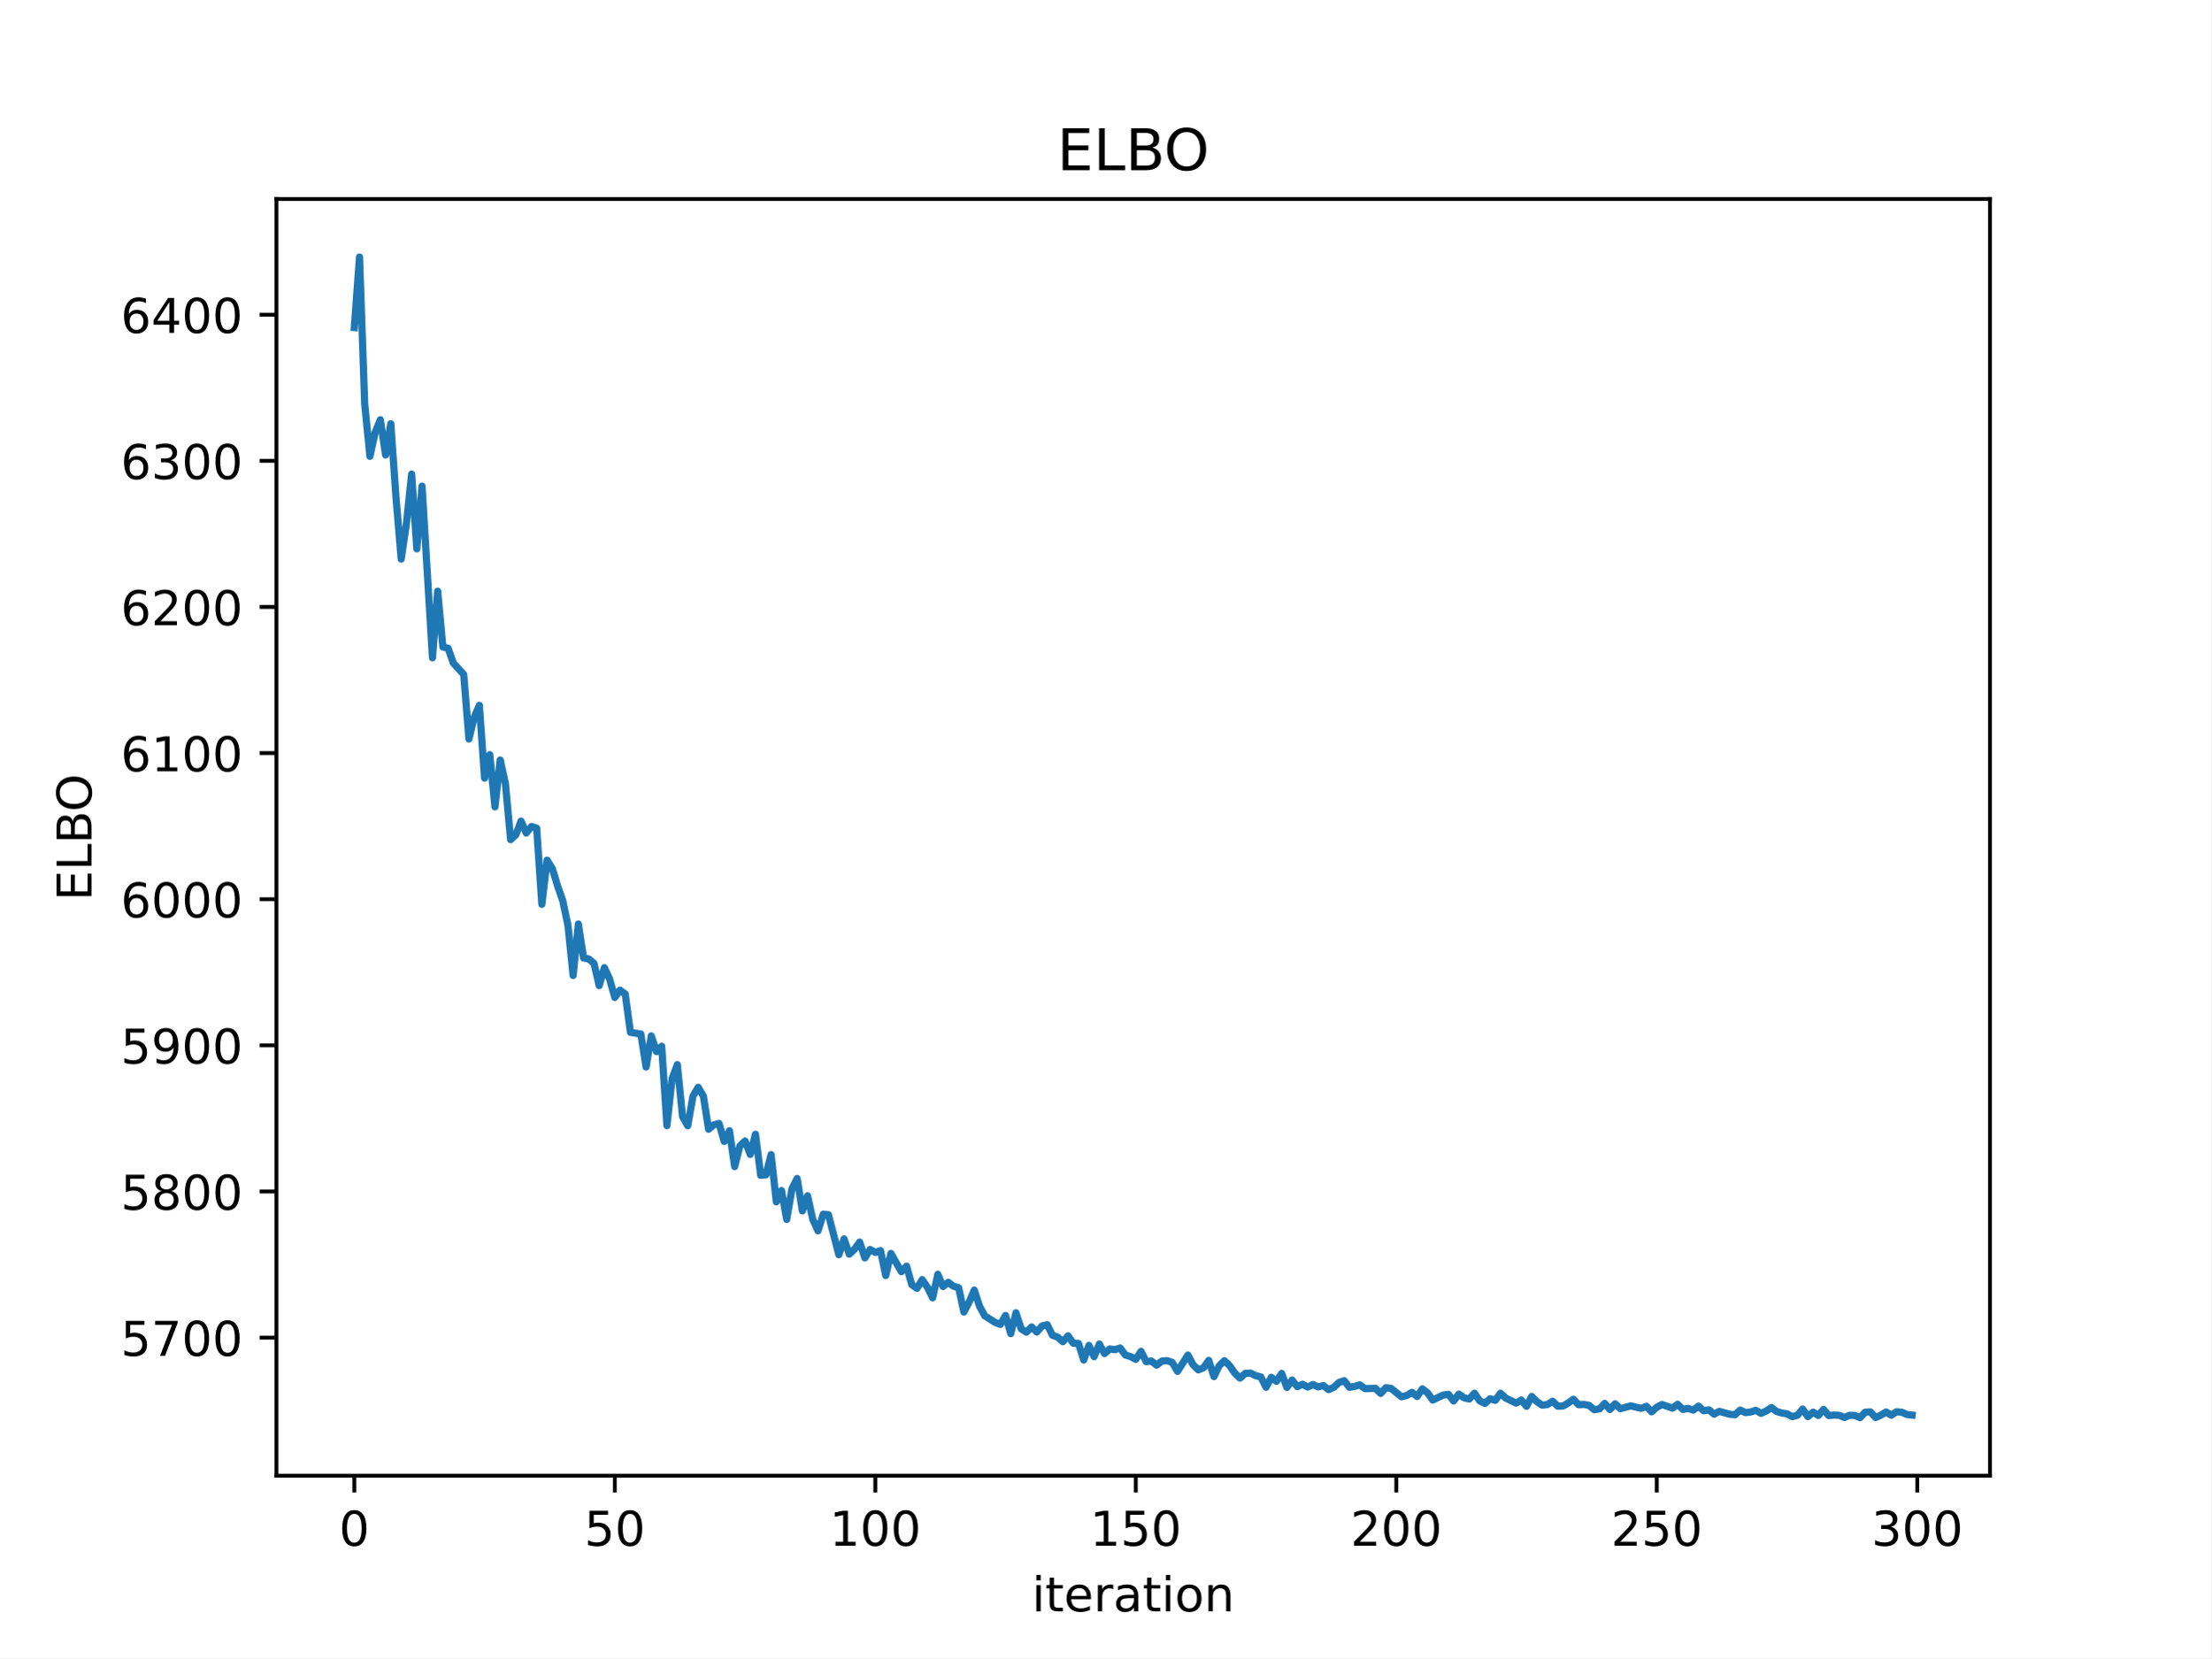
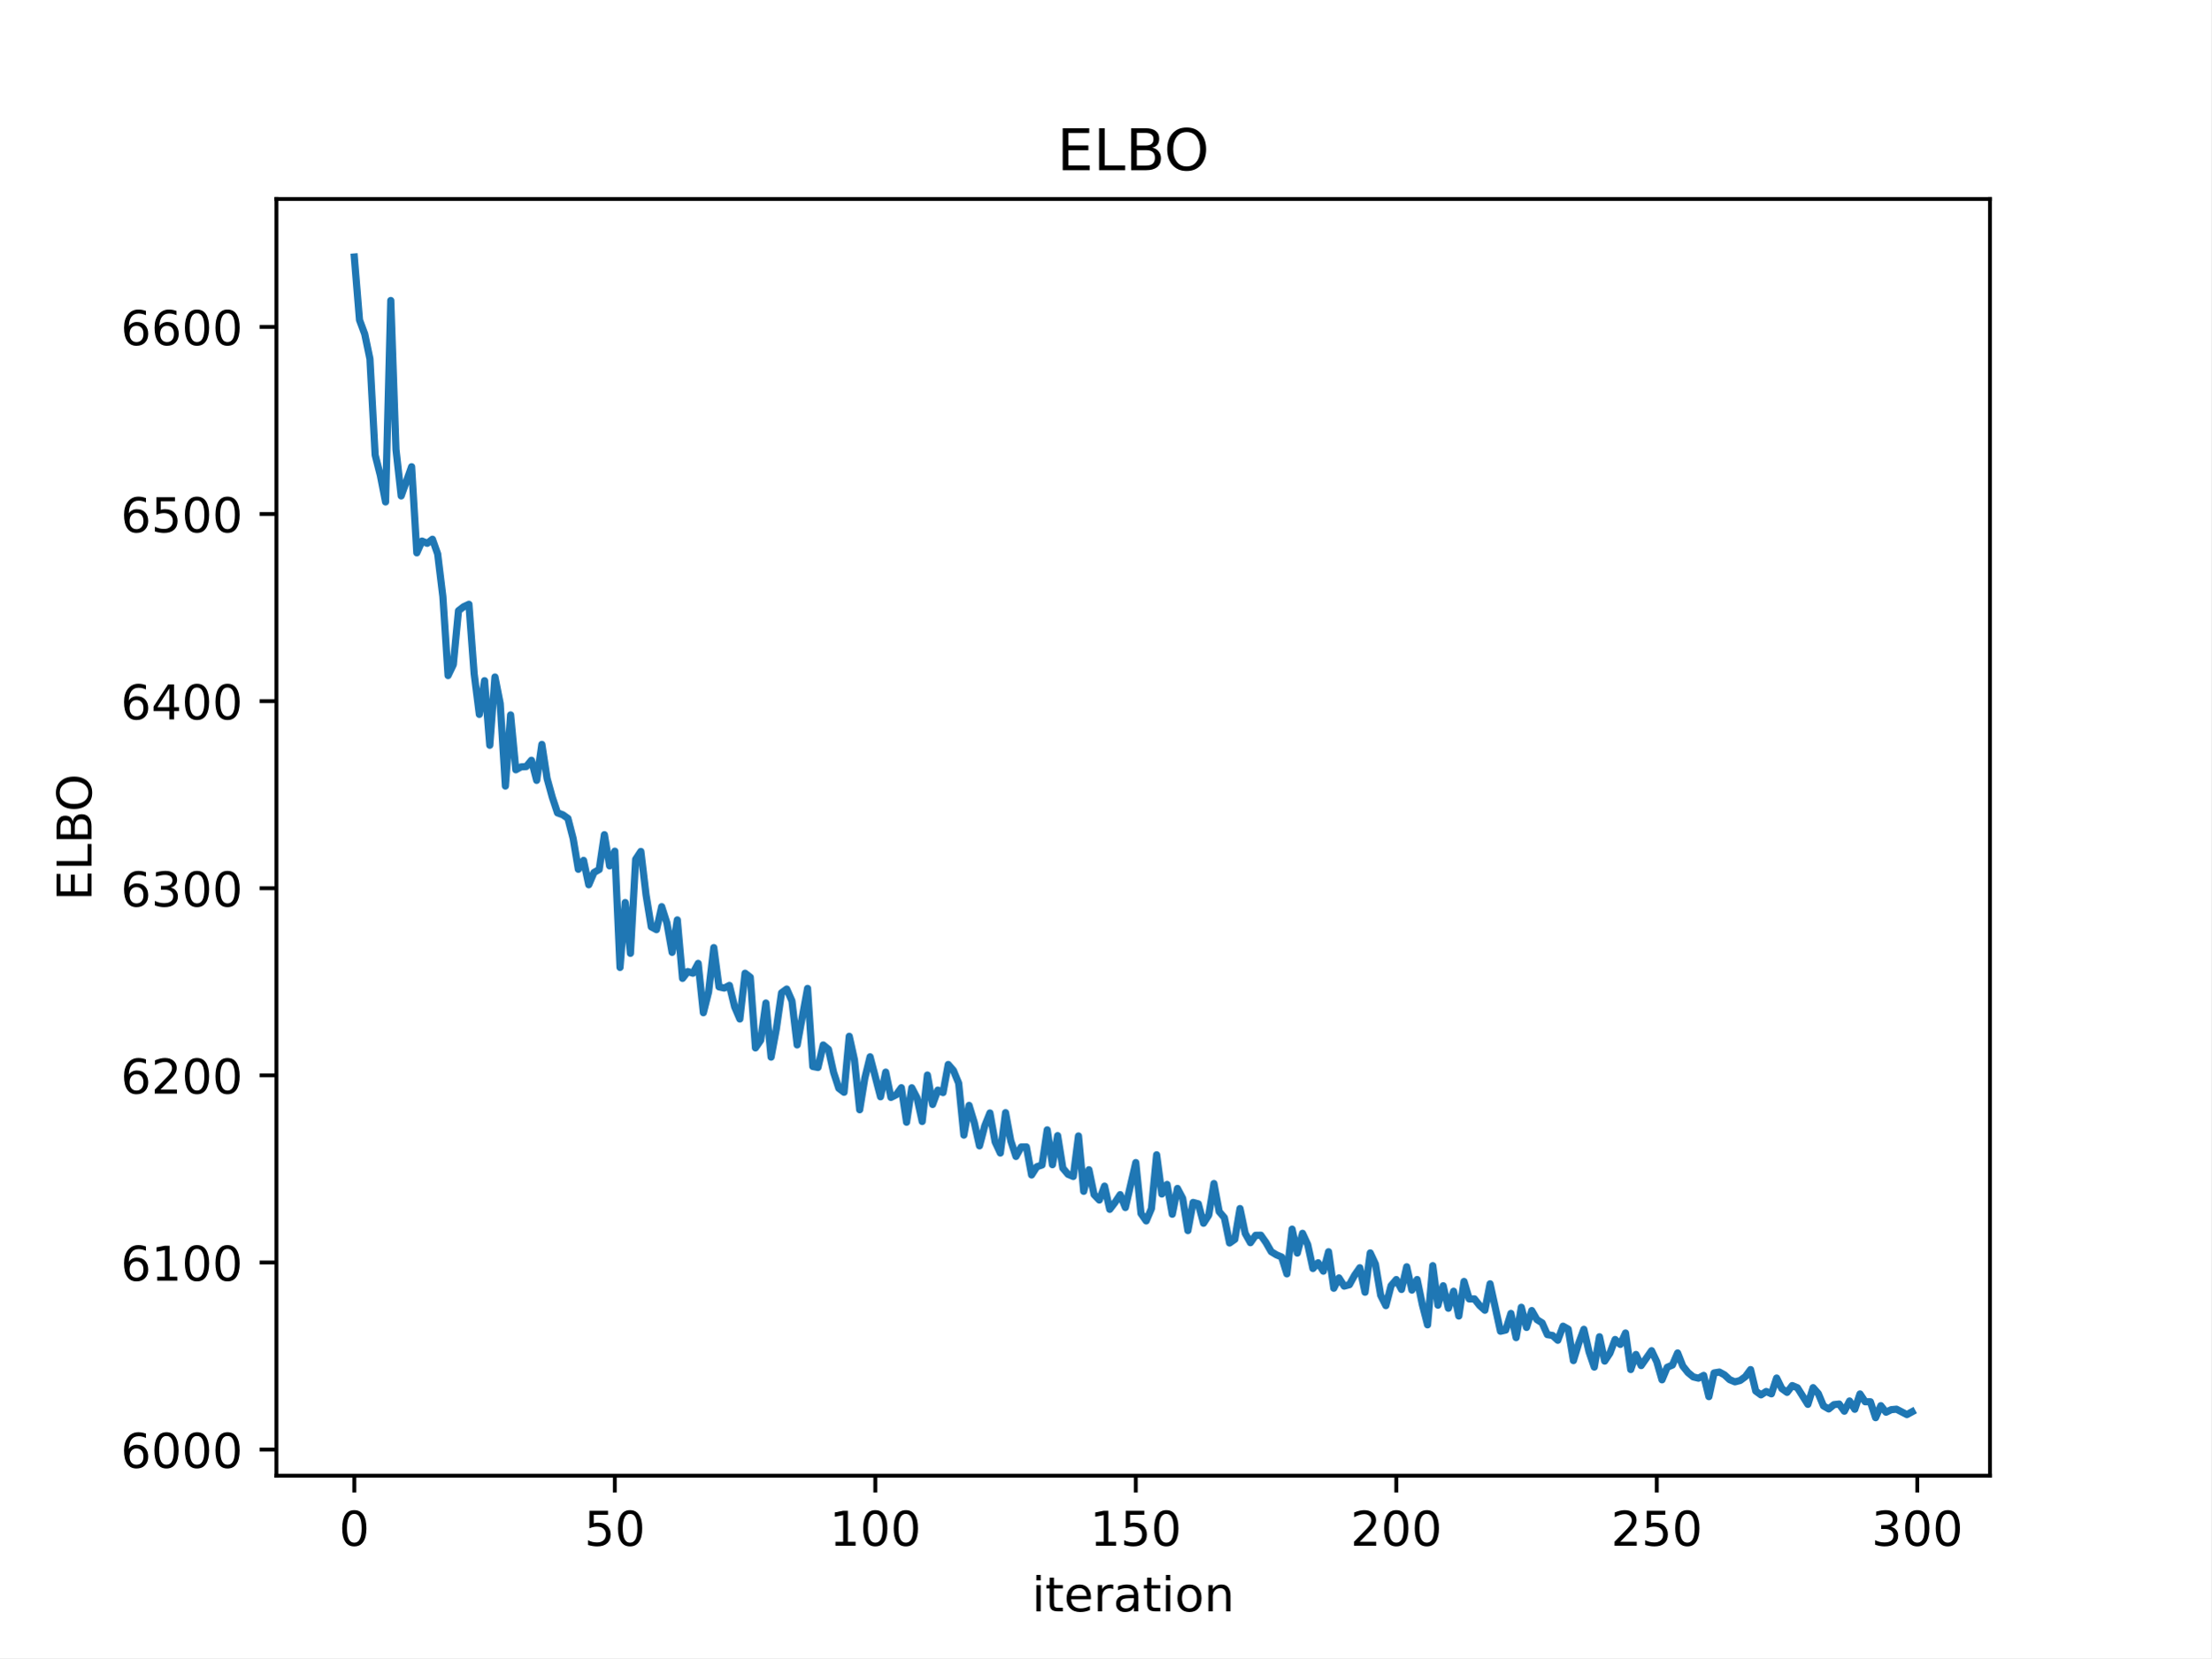
<svg xmlns="http://www.w3.org/2000/svg" xmlns:xlink="http://www.w3.org/1999/xlink" width="460.8pt" height="345.6pt" viewBox="0 0 460.8 345.6" version="1.1">
  <defs>
    <style type="text/css">*{stroke-linejoin: round; stroke-linecap: butt}</style>
  </defs>
  <g id="figure_1">
    <g id="patch_1">
      <path d="M 0 345.6  L 460.8 345.6  L 460.8 0  L 0 0  z " style="fill: #ffffff" />
    </g>
    <g id="axes_1">
      <g id="patch_2">
        <path d="M 57.6 307.584  L 414.72 307.584  L 414.72 41.472  L 57.6 41.472  z " style="fill: #ffffff" />
      </g>
      <g id="matplotlib.axis_1">
        <g id="xtick_1">
          <g id="line2d_1">
            <defs>
-               <path id="m0c039f2c23" d="M 0 0  L 0 3.5  " style="stroke: #000000; stroke-width: 0.8" />
+               <path id="m0f571b59a0" d="M 0 0  L 0 3.5  " style="stroke: #000000; stroke-width: 0.8" />
            </defs>
            <g>
-               <use xlink:href="#m0c039f2c23" x="73.833" y="307.584" style="stroke: #000000; stroke-width: 0.8" />
+               <use xlink:href="#m0f571b59a0" x="73.833" y="307.584" style="stroke: #000000; stroke-width: 0.8" />
            </g>
          </g>
          <g id="text_1">
            <g transform="translate(70.65148 322.1824) scale(0.1 -0.1)">
              <defs>
                <path id="DejaVuSans-30" d="M 2034 4250  Q 1547 4250 1301 3770  Q 1056 3291 1056 2328  Q 1056 1369 1301 889  Q 1547 409 2034 409  Q 2525 409 2770 889  Q 3016 1369 3016 2328  Q 3016 3291 2770 3770  Q 2525 4250 2034 4250  z M 2034 4750  Q 2819 4750 3233 4129  Q 3647 3509 3647 2328  Q 3647 1150 3233 529  Q 2819 -91 2034 -91  Q 1250 -91 836 529  Q 422 1150 422 2328  Q 422 3509 836 4129  Q 1250 4750 2034 4750  z " transform="scale(0.015625)" />
              </defs>
              <use xlink:href="#DejaVuSans-30" />
            </g>
          </g>
        </g>
        <g id="xtick_2">
          <g id="line2d_2">
            <g>
-               <use xlink:href="#m0c039f2c23" x="128.123" y="307.584" style="stroke: #000000; stroke-width: 0.8" />
+               <use xlink:href="#m0f571b59a0" x="128.123" y="307.584" style="stroke: #000000; stroke-width: 0.8" />
            </g>
          </g>
          <g id="text_2">
            <g transform="translate(121.7603 322.1824) scale(0.1 -0.1)">
              <defs>
                <path id="DejaVuSans-35" d="M 691 4666  L 3169 4666  L 3169 4134  L 1269 4134  L 1269 2991  Q 1406 3038 1543 3061  Q 1681 3084 1819 3084  Q 2600 3084 3056 2656  Q 3513 2228 3513 1497  Q 3513 744 3044 326  Q 2575 -91 1722 -91  Q 1428 -91 1123 -41  Q 819 9 494 109  L 494 744  Q 775 591 1075 516  Q 1375 441 1709 441  Q 2250 441 2565 725  Q 2881 1009 2881 1497  Q 2881 1984 2565 2268  Q 2250 2553 1709 2553  Q 1456 2553 1204 2497  Q 953 2441 691 2322  L 691 4666  z " transform="scale(0.015625)" />
              </defs>
              <use xlink:href="#DejaVuSans-35" />
              <use xlink:href="#DejaVuSans-30" transform="translate(63.62305 0)" />
            </g>
          </g>
        </g>
        <g id="xtick_3">
          <g id="line2d_3">
            <g>
-               <use xlink:href="#m0c039f2c23" x="182.413" y="307.584" style="stroke: #000000; stroke-width: 0.8" />
+               <use xlink:href="#m0f571b59a0" x="182.413" y="307.584" style="stroke: #000000; stroke-width: 0.8" />
            </g>
          </g>
          <g id="text_3">
            <g transform="translate(172.8691 322.1824) scale(0.1 -0.1)">
              <defs>
                <path id="DejaVuSans-31" d="M 794 531  L 1825 531  L 1825 4091  L 703 3866  L 703 4441  L 1819 4666  L 2450 4666  L 2450 531  L 3481 531  L 3481 0  L 794 0  L 794 531  z " transform="scale(0.015625)" />
              </defs>
              <use xlink:href="#DejaVuSans-31" />
              <use xlink:href="#DejaVuSans-30" transform="translate(63.62305 0)" />
              <use xlink:href="#DejaVuSans-30" transform="translate(127.2461 0)" />
            </g>
          </g>
        </g>
        <g id="xtick_4">
          <g id="line2d_4">
            <g>
-               <use xlink:href="#m0c039f2c23" x="236.703" y="307.584" style="stroke: #000000; stroke-width: 0.8" />
+               <use xlink:href="#m0f571b59a0" x="236.703" y="307.584" style="stroke: #000000; stroke-width: 0.8" />
            </g>
          </g>
          <g id="text_4">
            <g transform="translate(227.1592 322.1824) scale(0.1 -0.1)">
              <use xlink:href="#DejaVuSans-31" />
              <use xlink:href="#DejaVuSans-35" transform="translate(63.62305 0)" />
              <use xlink:href="#DejaVuSans-30" transform="translate(127.2461 0)" />
            </g>
          </g>
        </g>
        <g id="xtick_5">
          <g id="line2d_5">
            <g>
-               <use xlink:href="#m0c039f2c23" x="290.993" y="307.584" style="stroke: #000000; stroke-width: 0.8" />
+               <use xlink:href="#m0f571b59a0" x="290.993" y="307.584" style="stroke: #000000; stroke-width: 0.8" />
            </g>
          </g>
          <g id="text_5">
            <g transform="translate(281.4492 322.1824) scale(0.1 -0.1)">
              <defs>
                <path id="DejaVuSans-32" d="M 1228 531  L 3431 531  L 3431 0  L 469 0  L 469 531  Q 828 903 1448 1529  Q 2069 2156 2228 2338  Q 2531 2678 2651 2914  Q 2772 3150 2772 3378  Q 2772 3750 2511 3984  Q 2250 4219 1831 4219  Q 1534 4219 1204 4116  Q 875 4013 500 3803  L 500 4441  Q 881 4594 1212 4672  Q 1544 4750 1819 4750  Q 2544 4750 2975 4387  Q 3406 4025 3406 3419  Q 3406 3131 3298 2873  Q 3191 2616 2906 2266  Q 2828 2175 2409 1742  Q 1991 1309 1228 531  z " transform="scale(0.015625)" />
              </defs>
              <use xlink:href="#DejaVuSans-32" />
              <use xlink:href="#DejaVuSans-30" transform="translate(63.62305 0)" />
              <use xlink:href="#DejaVuSans-30" transform="translate(127.2461 0)" />
            </g>
          </g>
        </g>
        <g id="xtick_6">
          <g id="line2d_6">
            <g>
-               <use xlink:href="#m0c039f2c23" x="345.283" y="307.584" style="stroke: #000000; stroke-width: 0.8" />
+               <use xlink:href="#m0f571b59a0" x="345.283" y="307.584" style="stroke: #000000; stroke-width: 0.8" />
            </g>
          </g>
          <g id="text_6">
            <g transform="translate(335.7393 322.1824) scale(0.1 -0.1)">
              <use xlink:href="#DejaVuSans-32" />
              <use xlink:href="#DejaVuSans-35" transform="translate(63.62305 0)" />
              <use xlink:href="#DejaVuSans-30" transform="translate(127.2461 0)" />
            </g>
          </g>
        </g>
        <g id="xtick_7">
          <g id="line2d_7">
            <g>
-               <use xlink:href="#m0c039f2c23" x="399.573" y="307.584" style="stroke: #000000; stroke-width: 0.8" />
+               <use xlink:href="#m0f571b59a0" x="399.573" y="307.584" style="stroke: #000000; stroke-width: 0.8" />
            </g>
          </g>
          <g id="text_7">
            <g transform="translate(390.0293 322.1824) scale(0.1 -0.1)">
              <defs>
                <path id="DejaVuSans-33" d="M 2597 2516  Q 3050 2419 3304 2112  Q 3559 1806 3559 1356  Q 3559 666 3084 287  Q 2609 -91 1734 -91  Q 1441 -91 1130 -33  Q 819 25 488 141  L 488 750  Q 750 597 1062 519  Q 1375 441 1716 441  Q 2309 441 2620 675  Q 2931 909 2931 1356  Q 2931 1769 2642 2001  Q 2353 2234 1838 2234  L 1294 2234  L 1294 2753  L 1863 2753  Q 2328 2753 2575 2939  Q 2822 3125 2822 3475  Q 2822 3834 2567 4026  Q 2313 4219 1838 4219  Q 1578 4219 1281 4162  Q 984 4106 628 3988  L 628 4550  Q 988 4650 1302 4700  Q 1616 4750 1894 4750  Q 2613 4750 3031 4423  Q 3450 4097 3450 3541  Q 3450 3153 3228 2886  Q 3006 2619 2597 2516  z " transform="scale(0.015625)" />
              </defs>
              <use xlink:href="#DejaVuSans-33" />
              <use xlink:href="#DejaVuSans-30" transform="translate(63.62305 0)" />
              <use xlink:href="#DejaVuSans-30" transform="translate(127.2461 0)" />
            </g>
          </g>
        </g>
        <g id="text_8">
          <g transform="translate(215.0373 335.8606) scale(0.1 -0.1)">
            <defs>
              <path id="DejaVuSans-69" d="M 603 3500  L 1178 3500  L 1178 0  L 603 0  L 603 3500  z M 603 4863  L 1178 4863  L 1178 4134  L 603 4134  L 603 4863  z " transform="scale(0.015625)" />
              <path id="DejaVuSans-74" d="M 1172 4494  L 1172 3500  L 2356 3500  L 2356 3053  L 1172 3053  L 1172 1153  Q 1172 725 1289 603  Q 1406 481 1766 481  L 2356 481  L 2356 0  L 1766 0  Q 1100 0 847 248  Q 594 497 594 1153  L 594 3053  L 172 3053  L 172 3500  L 594 3500  L 594 4494  L 1172 4494  z " transform="scale(0.015625)" />
              <path id="DejaVuSans-65" d="M 3597 1894  L 3597 1613  L 953 1613  Q 991 1019 1311 708  Q 1631 397 2203 397  Q 2534 397 2845 478  Q 3156 559 3463 722  L 3463 178  Q 3153 47 2828 -22  Q 2503 -91 2169 -91  Q 1331 -91 842 396  Q 353 884 353 1716  Q 353 2575 817 3079  Q 1281 3584 2069 3584  Q 2775 3584 3186 3129  Q 3597 2675 3597 1894  z M 3022 2063  Q 3016 2534 2758 2815  Q 2500 3097 2075 3097  Q 1594 3097 1305 2825  Q 1016 2553 972 2059  L 3022 2063  z " transform="scale(0.015625)" />
              <path id="DejaVuSans-72" d="M 2631 2963  Q 2534 3019 2420 3045  Q 2306 3072 2169 3072  Q 1681 3072 1420 2755  Q 1159 2438 1159 1844  L 1159 0  L 581 0  L 581 3500  L 1159 3500  L 1159 2956  Q 1341 3275 1631 3429  Q 1922 3584 2338 3584  Q 2397 3584 2469 3576  Q 2541 3569 2628 3553  L 2631 2963  z " transform="scale(0.015625)" />
              <path id="DejaVuSans-61" d="M 2194 1759  Q 1497 1759 1228 1600  Q 959 1441 959 1056  Q 959 750 1161 570  Q 1363 391 1709 391  Q 2188 391 2477 730  Q 2766 1069 2766 1631  L 2766 1759  L 2194 1759  z M 3341 1997  L 3341 0  L 2766 0  L 2766 531  Q 2569 213 2275 61  Q 1981 -91 1556 -91  Q 1019 -91 701 211  Q 384 513 384 1019  Q 384 1609 779 1909  Q 1175 2209 1959 2209  L 2766 2209  L 2766 2266  Q 2766 2663 2505 2880  Q 2244 3097 1772 3097  Q 1472 3097 1187 3025  Q 903 2953 641 2809  L 641 3341  Q 956 3463 1253 3523  Q 1550 3584 1831 3584  Q 2591 3584 2966 3190  Q 3341 2797 3341 1997  z " transform="scale(0.015625)" />
              <path id="DejaVuSans-6f" d="M 1959 3097  Q 1497 3097 1228 2736  Q 959 2375 959 1747  Q 959 1119 1226 758  Q 1494 397 1959 397  Q 2419 397 2687 759  Q 2956 1122 2956 1747  Q 2956 2369 2687 2733  Q 2419 3097 1959 3097  z M 1959 3584  Q 2709 3584 3137 3096  Q 3566 2609 3566 1747  Q 3566 888 3137 398  Q 2709 -91 1959 -91  Q 1206 -91 779 398  Q 353 888 353 1747  Q 353 2609 779 3096  Q 1206 3584 1959 3584  z " transform="scale(0.015625)" />
              <path id="DejaVuSans-6e" d="M 3513 2113  L 3513 0  L 2938 0  L 2938 2094  Q 2938 2591 2744 2837  Q 2550 3084 2163 3084  Q 1697 3084 1428 2787  Q 1159 2491 1159 1978  L 1159 0  L 581 0  L 581 3500  L 1159 3500  L 1159 2956  Q 1366 3272 1645 3428  Q 1925 3584 2291 3584  Q 2894 3584 3203 3211  Q 3513 2838 3513 2113  z " transform="scale(0.015625)" />
            </defs>
            <use xlink:href="#DejaVuSans-69" />
            <use xlink:href="#DejaVuSans-74" transform="translate(27.7832 0)" />
            <use xlink:href="#DejaVuSans-65" transform="translate(66.99219 0)" />
            <use xlink:href="#DejaVuSans-72" transform="translate(128.5156 0)" />
            <use xlink:href="#DejaVuSans-61" transform="translate(169.6289 0)" />
            <use xlink:href="#DejaVuSans-74" transform="translate(230.9082 0)" />
            <use xlink:href="#DejaVuSans-69" transform="translate(270.1172 0)" />
            <use xlink:href="#DejaVuSans-6f" transform="translate(297.9004 0)" />
            <use xlink:href="#DejaVuSans-6e" transform="translate(359.082 0)" />
          </g>
        </g>
      </g>
      <g id="matplotlib.axis_2">
        <g id="ytick_1">
          <g id="line2d_8">
            <defs>
-               <path id="m3946c7dc37" d="M 0 0  L -3.5 0  " style="stroke: #000000; stroke-width: 0.8" />
+               <path id="me56a07e558" d="M 0 0  L -3.5 0  " style="stroke: #000000; stroke-width: 0.8" />
            </defs>
            <g>
-               <use xlink:href="#m3946c7dc37" x="57.6" y="278.807" style="stroke: #000000; stroke-width: 0.8" />
+               <use xlink:href="#me56a07e558" x="57.6" y="302.148" style="stroke: #000000; stroke-width: 0.8" />
            </g>
          </g>
          <g id="text_9">
-             <g transform="translate(25.15 282.6063) scale(0.1 -0.1)">
-               <defs>
-                 <path id="DejaVuSans-37" d="M 525 4666  L 3525 4666  L 3525 4397  L 1831 0  L 1172 0  L 2766 4134  L 525 4134  L 525 4666  z " transform="scale(0.015625)" />
-               </defs>
-               <use xlink:href="#DejaVuSans-35" />
-               <use xlink:href="#DejaVuSans-37" transform="translate(63.62305 0)" />
+             <g transform="translate(25.15 305.9472) scale(0.1 -0.1)">
+               <defs>
+                 <path id="DejaVuSans-36" d="M 2113 2584  Q 1688 2584 1439 2293  Q 1191 2003 1191 1497  Q 1191 994 1439 701  Q 1688 409 2113 409  Q 2538 409 2786 701  Q 3034 994 3034 1497  Q 3034 2003 2786 2293  Q 2538 2584 2113 2584  z M 3366 4563  L 3366 3988  Q 3128 4100 2886 4159  Q 2644 4219 2406 4219  Q 1781 4219 1451 3797  Q 1122 3375 1075 2522  Q 1259 2794 1537 2939  Q 1816 3084 2150 3084  Q 2853 3084 3261 2657  Q 3669 2231 3669 1497  Q 3669 778 3244 343  Q 2819 -91 2113 -91  Q 1303 -91 875 529  Q 447 1150 447 2328  Q 447 3434 972 4092  Q 1497 4750 2381 4750  Q 2619 4750 2861 4703  Q 3103 4656 3366 4563  z " transform="scale(0.015625)" />
+               </defs>
+               <use xlink:href="#DejaVuSans-36" />
+               <use xlink:href="#DejaVuSans-30" transform="translate(63.62305 0)" />
              <use xlink:href="#DejaVuSans-30" transform="translate(127.2461 0)" />
              <use xlink:href="#DejaVuSans-30" transform="translate(190.8691 0)" />
            </g>
          </g>
        </g>
        <g id="ytick_2">
          <g id="line2d_9">
            <g>
-               <use xlink:href="#m3946c7dc37" x="57.6" y="248.347" style="stroke: #000000; stroke-width: 0.8" />
+               <use xlink:href="#me56a07e558" x="57.6" y="263.145" style="stroke: #000000; stroke-width: 0.8" />
            </g>
          </g>
          <g id="text_10">
-             <g transform="translate(25.15 252.1458) scale(0.1 -0.1)">
-               <defs>
-                 <path id="DejaVuSans-38" d="M 2034 2216  Q 1584 2216 1326 1975  Q 1069 1734 1069 1313  Q 1069 891 1326 650  Q 1584 409 2034 409  Q 2484 409 2743 651  Q 3003 894 3003 1313  Q 3003 1734 2745 1975  Q 2488 2216 2034 2216  z M 1403 2484  Q 997 2584 770 2862  Q 544 3141 544 3541  Q 544 4100 942 4425  Q 1341 4750 2034 4750  Q 2731 4750 3128 4425  Q 3525 4100 3525 3541  Q 3525 3141 3298 2862  Q 3072 2584 2669 2484  Q 3125 2378 3379 2068  Q 3634 1759 3634 1313  Q 3634 634 3220 271  Q 2806 -91 2034 -91  Q 1263 -91 848 271  Q 434 634 434 1313  Q 434 1759 690 2068  Q 947 2378 1403 2484  z M 1172 3481  Q 1172 3119 1398 2916  Q 1625 2713 2034 2713  Q 2441 2713 2670 2916  Q 2900 3119 2900 3481  Q 2900 3844 2670 4047  Q 2441 4250 2034 4250  Q 1625 4250 1398 4047  Q 1172 3844 1172 3481  z " transform="scale(0.015625)" />
-               </defs>
-               <use xlink:href="#DejaVuSans-35" />
-               <use xlink:href="#DejaVuSans-38" transform="translate(63.62305 0)" />
+             <g transform="translate(25.15 266.9445) scale(0.1 -0.1)">
+               <use xlink:href="#DejaVuSans-36" />
+               <use xlink:href="#DejaVuSans-31" transform="translate(63.62305 0)" />
              <use xlink:href="#DejaVuSans-30" transform="translate(127.2461 0)" />
              <use xlink:href="#DejaVuSans-30" transform="translate(190.8691 0)" />
            </g>
          </g>
        </g>
        <g id="ytick_3">
          <g id="line2d_10">
            <g>
-               <use xlink:href="#m3946c7dc37" x="57.6" y="217.886" style="stroke: #000000; stroke-width: 0.8" />
+               <use xlink:href="#me56a07e558" x="57.6" y="224.143" style="stroke: #000000; stroke-width: 0.8" />
            </g>
          </g>
          <g id="text_11">
-             <g transform="translate(25.15 221.6854) scale(0.1 -0.1)">
-               <defs>
-                 <path id="DejaVuSans-39" d="M 703 97  L 703 672  Q 941 559 1184 500  Q 1428 441 1663 441  Q 2288 441 2617 861  Q 2947 1281 2994 2138  Q 2813 1869 2534 1725  Q 2256 1581 1919 1581  Q 1219 1581 811 2004  Q 403 2428 403 3163  Q 403 3881 828 4315  Q 1253 4750 1959 4750  Q 2769 4750 3195 4129  Q 3622 3509 3622 2328  Q 3622 1225 3098 567  Q 2575 -91 1691 -91  Q 1453 -91 1209 -44  Q 966 3 703 97  z M 1959 2075  Q 2384 2075 2632 2365  Q 2881 2656 2881 3163  Q 2881 3666 2632 3958  Q 2384 4250 1959 4250  Q 1534 4250 1286 3958  Q 1038 3666 1038 3163  Q 1038 2656 1286 2365  Q 1534 2075 1959 2075  z " transform="scale(0.015625)" />
-               </defs>
-               <use xlink:href="#DejaVuSans-35" />
-               <use xlink:href="#DejaVuSans-39" transform="translate(63.62305 0)" />
+             <g transform="translate(25.15 227.9417) scale(0.1 -0.1)">
+               <use xlink:href="#DejaVuSans-36" />
+               <use xlink:href="#DejaVuSans-32" transform="translate(63.62305 0)" />
              <use xlink:href="#DejaVuSans-30" transform="translate(127.2461 0)" />
              <use xlink:href="#DejaVuSans-30" transform="translate(190.8691 0)" />
            </g>
          </g>
        </g>
        <g id="ytick_4">
          <g id="line2d_11">
            <g>
-               <use xlink:href="#m3946c7dc37" x="57.6" y="187.426" style="stroke: #000000; stroke-width: 0.8" />
+               <use xlink:href="#me56a07e558" x="57.6" y="185.14" style="stroke: #000000; stroke-width: 0.8" />
            </g>
          </g>
          <g id="text_12">
-             <g transform="translate(25.15 191.2249) scale(0.1 -0.1)">
-               <defs>
-                 <path id="DejaVuSans-36" d="M 2113 2584  Q 1688 2584 1439 2293  Q 1191 2003 1191 1497  Q 1191 994 1439 701  Q 1688 409 2113 409  Q 2538 409 2786 701  Q 3034 994 3034 1497  Q 3034 2003 2786 2293  Q 2538 2584 2113 2584  z M 3366 4563  L 3366 3988  Q 3128 4100 2886 4159  Q 2644 4219 2406 4219  Q 1781 4219 1451 3797  Q 1122 3375 1075 2522  Q 1259 2794 1537 2939  Q 1816 3084 2150 3084  Q 2853 3084 3261 2657  Q 3669 2231 3669 1497  Q 3669 778 3244 343  Q 2819 -91 2113 -91  Q 1303 -91 875 529  Q 447 1150 447 2328  Q 447 3434 972 4092  Q 1497 4750 2381 4750  Q 2619 4750 2861 4703  Q 3103 4656 3366 4563  z " transform="scale(0.015625)" />
-               </defs>
-               <use xlink:href="#DejaVuSans-36" />
-               <use xlink:href="#DejaVuSans-30" transform="translate(63.62305 0)" />
+             <g transform="translate(25.15 188.939) scale(0.1 -0.1)">
+               <use xlink:href="#DejaVuSans-36" />
+               <use xlink:href="#DejaVuSans-33" transform="translate(63.62305 0)" />
              <use xlink:href="#DejaVuSans-30" transform="translate(127.2461 0)" />
              <use xlink:href="#DejaVuSans-30" transform="translate(190.8691 0)" />
            </g>
          </g>
        </g>
        <g id="ytick_5">
          <g id="line2d_12">
            <g>
-               <use xlink:href="#m3946c7dc37" x="57.6" y="156.965" style="stroke: #000000; stroke-width: 0.8" />
+               <use xlink:href="#me56a07e558" x="57.6" y="146.137" style="stroke: #000000; stroke-width: 0.8" />
            </g>
          </g>
          <g id="text_13">
-             <g transform="translate(25.15 160.7645) scale(0.1 -0.1)">
-               <use xlink:href="#DejaVuSans-36" />
-               <use xlink:href="#DejaVuSans-31" transform="translate(63.62305 0)" />
+             <g transform="translate(25.15 149.9363) scale(0.1 -0.1)">
+               <defs>
+                 <path id="DejaVuSans-34" d="M 2419 4116  L 825 1625  L 2419 1625  L 2419 4116  z M 2253 4666  L 3047 4666  L 3047 1625  L 3713 1625  L 3713 1100  L 3047 1100  L 3047 0  L 2419 0  L 2419 1100  L 313 1100  L 313 1709  L 2253 4666  z " transform="scale(0.015625)" />
+               </defs>
+               <use xlink:href="#DejaVuSans-36" />
+               <use xlink:href="#DejaVuSans-34" transform="translate(63.62305 0)" />
              <use xlink:href="#DejaVuSans-30" transform="translate(127.2461 0)" />
              <use xlink:href="#DejaVuSans-30" transform="translate(190.8691 0)" />
            </g>
          </g>
        </g>
        <g id="ytick_6">
          <g id="line2d_13">
            <g>
-               <use xlink:href="#m3946c7dc37" x="57.6" y="126.505" style="stroke: #000000; stroke-width: 0.8" />
+               <use xlink:href="#me56a07e558" x="57.6" y="107.134" style="stroke: #000000; stroke-width: 0.8" />
            </g>
          </g>
          <g id="text_14">
-             <g transform="translate(25.15 130.3041) scale(0.1 -0.1)">
-               <use xlink:href="#DejaVuSans-36" />
-               <use xlink:href="#DejaVuSans-32" transform="translate(63.62305 0)" />
+             <g transform="translate(25.15 110.9335) scale(0.1 -0.1)">
+               <use xlink:href="#DejaVuSans-36" />
+               <use xlink:href="#DejaVuSans-35" transform="translate(63.62305 0)" />
              <use xlink:href="#DejaVuSans-30" transform="translate(127.2461 0)" />
              <use xlink:href="#DejaVuSans-30" transform="translate(190.8691 0)" />
            </g>
          </g>
        </g>
        <g id="ytick_7">
          <g id="line2d_14">
            <g>
-               <use xlink:href="#m3946c7dc37" x="57.6" y="96.044" style="stroke: #000000; stroke-width: 0.8" />
+               <use xlink:href="#me56a07e558" x="57.6" y="68.132" style="stroke: #000000; stroke-width: 0.8" />
            </g>
          </g>
          <g id="text_15">
-             <g transform="translate(25.15 99.84362) scale(0.1 -0.1)">
-               <use xlink:href="#DejaVuSans-36" />
-               <use xlink:href="#DejaVuSans-33" transform="translate(63.62305 0)" />
-               <use xlink:href="#DejaVuSans-30" transform="translate(127.2461 0)" />
-               <use xlink:href="#DejaVuSans-30" transform="translate(190.8691 0)" />
-             </g>
-           </g>
-         </g>
-         <g id="ytick_8">
-           <g id="line2d_15">
-             <g>
-               <use xlink:href="#m3946c7dc37" x="57.6" y="65.584" style="stroke: #000000; stroke-width: 0.8" />
-             </g>
-           </g>
-           <g id="text_16">
-             <g transform="translate(25.15 69.38318) scale(0.1 -0.1)">
-               <defs>
-                 <path id="DejaVuSans-34" d="M 2419 4116  L 825 1625  L 2419 1625  L 2419 4116  z M 2253 4666  L 3047 4666  L 3047 1625  L 3713 1625  L 3713 1100  L 3047 1100  L 3047 0  L 2419 0  L 2419 1100  L 313 1100  L 313 1709  L 2253 4666  z " transform="scale(0.015625)" />
-               </defs>
-               <use xlink:href="#DejaVuSans-36" />
-               <use xlink:href="#DejaVuSans-34" transform="translate(63.62305 0)" />
-               <use xlink:href="#DejaVuSans-30" transform="translate(127.2461 0)" />
-               <use xlink:href="#DejaVuSans-30" transform="translate(190.8691 0)" />
-             </g>
-           </g>
-         </g>
-         <g id="text_17">
+             <g transform="translate(25.15 71.93078) scale(0.1 -0.1)">
+               <use xlink:href="#DejaVuSans-36" />
+               <use xlink:href="#DejaVuSans-36" transform="translate(63.62305 0)" />
+               <use xlink:href="#DejaVuSans-30" transform="translate(127.2461 0)" />
+               <use xlink:href="#DejaVuSans-30" transform="translate(190.8691 0)" />
+             </g>
+           </g>
+         </g>
+         <g id="text_16">
          <g transform="translate(19.07031 187.7522) rotate(-90) scale(0.1 -0.1)">
            <defs>
              <path id="DejaVuSans-45" d="M 628 4666  L 3578 4666  L 3578 4134  L 1259 4134  L 1259 2753  L 3481 2753  L 3481 2222  L 1259 2222  L 1259 531  L 3634 531  L 3634 0  L 628 0  L 628 4666  z " transform="scale(0.015625)" />
              <path id="DejaVuSans-4c" d="M 628 4666  L 1259 4666  L 1259 531  L 3531 531  L 3531 0  L 628 0  L 628 4666  z " transform="scale(0.015625)" />
              <path id="DejaVuSans-42" d="M 1259 2228  L 1259 519  L 2272 519  Q 2781 519 3026 730  Q 3272 941 3272 1375  Q 3272 1813 3026 2020  Q 2781 2228 2272 2228  L 1259 2228  z M 1259 4147  L 1259 2741  L 2194 2741  Q 2656 2741 2882 2914  Q 3109 3088 3109 3444  Q 3109 3797 2882 3972  Q 2656 4147 2194 4147  L 1259 4147  z M 628 4666  L 2241 4666  Q 2963 4666 3353 4366  Q 3744 4066 3744 3513  Q 3744 3084 3544 2831  Q 3344 2578 2956 2516  Q 3422 2416 3680 2098  Q 3938 1781 3938 1306  Q 3938 681 3513 340  Q 3088 0 2303 0  L 628 0  L 628 4666  z " transform="scale(0.015625)" />
              <path id="DejaVuSans-4f" d="M 2522 4238  Q 1834 4238 1429 3725  Q 1025 3213 1025 2328  Q 1025 1447 1429 934  Q 1834 422 2522 422  Q 3209 422 3611 934  Q 4013 1447 4013 2328  Q 4013 3213 3611 3725  Q 3209 4238 2522 4238  z M 2522 4750  Q 3503 4750 4090 4092  Q 4678 3434 4678 2328  Q 4678 1225 4090 567  Q 3503 -91 2522 -91  Q 1538 -91 948 565  Q 359 1222 359 2328  Q 359 3434 948 4092  Q 1538 4750 2522 4750  z " transform="scale(0.015625)" />
            </defs>
            <use xlink:href="#DejaVuSans-45" />
            <use xlink:href="#DejaVuSans-4c" transform="translate(63.18359 0)" />
            <use xlink:href="#DejaVuSans-42" transform="translate(118.8965 0)" />
            <use xlink:href="#DejaVuSans-4f" transform="translate(185.75 0)" />
          </g>
        </g>
      </g>
-       <g id="line2d_16">
-         <path d="M 73.833 68.274  L 74.919 53.568  L 76.004 84.258  L 77.09 95.113  L 78.176 90.131  L 79.262 87.481  L 80.348 94.829  L 81.433 88.312  L 82.519 103.635  L 83.605 116.52  L 84.691 109.151  L 85.777 98.807  L 86.862 114.394  L 87.948 101.321  L 90.12 137.105  L 91.206 123.214  L 92.291 134.85  L 93.377 135.105  L 94.463 138.192  L 96.635 140.571  L 97.72 154.031  L 98.806 149.54  L 99.892 147.019  L 100.978 162.18  L 102.064 157.297  L 103.149 168.175  L 104.235 158.401  L 105.321 163.291  L 106.407 175.011  L 107.493 174.021  L 108.578 171.138  L 109.664 173.628  L 110.75 172.262  L 111.836 172.612  L 112.922 188.493  L 114.007 179.277  L 115.093 181.014  L 116.179 184.602  L 117.265 187.716  L 118.351 192.822  L 119.436 203.329  L 120.522 192.592  L 121.608 199.659  L 122.694 199.877  L 123.78 200.774  L 124.865 205.443  L 125.951 201.694  L 127.037 204.05  L 128.123 207.904  L 129.209 206.373  L 130.294 207.174  L 131.38 215.172  L 133.552 215.528  L 134.638 222.401  L 135.723 215.916  L 136.809 219.189  L 137.895 218.067  L 138.981 234.619  L 140.067 224.809  L 141.152 221.907  L 142.238 232.747  L 143.324 234.651  L 144.41 228.472  L 145.496 226.626  L 146.581 228.468  L 147.667 235.371  L 148.753 234.452  L 149.839 234.169  L 150.925 237.912  L 152.01 235.677  L 153.096 243.165  L 154.182 238.867  L 155.268 237.82  L 156.354 240.621  L 157.439 236.417  L 158.525 244.975  L 159.611 244.879  L 160.697 240.656  L 161.783 250.505  L 162.868 248.156  L 163.954 254.175  L 165.04 247.772  L 166.126 245.639  L 167.212 252.398  L 168.297 249.241  L 169.383 254.177  L 170.469 256.553  L 171.555 253.087  L 172.641 253.182  L 174.812 261.529  L 175.898 258.225  L 176.984 261.415  L 178.07 260.394  L 179.155 258.887  L 180.241 262.192  L 181.327 260.435  L 182.413 261.05  L 183.499 260.67  L 184.584 265.868  L 185.67 261.257  L 187.842 265.067  L 188.928 263.898  L 190.013 267.771  L 191.099 268.537  L 192.185 266.726  L 193.271 268.309  L 194.357 270.517  L 195.442 265.61  L 196.528 268.154  L 197.614 267.28  L 198.7 268.086  L 199.786 268.411  L 200.871 273.479  L 201.957 271.4  L 203.043 268.895  L 204.129 272.253  L 205.215 274.26  L 207.386 275.636  L 208.472 276.056  L 209.558 274.183  L 210.644 277.971  L 211.729 273.627  L 212.815 276.975  L 213.901 277.679  L 214.987 276.574  L 216.073 277.646  L 217.158 276.385  L 218.244 276.107  L 219.33 278.303  L 220.416 278.703  L 221.502 279.655  L 222.587 278.432  L 223.673 279.976  L 224.759 280.027  L 225.845 283.475  L 226.931 280.425  L 228.016 282.774  L 229.102 280.137  L 230.188 282.135  L 231.274 281.162  L 232.36 281.314  L 233.445 280.964  L 234.531 282.433  L 235.617 282.755  L 236.703 283.344  L 237.789 281.663  L 238.875 283.82  L 239.96 283.679  L 241.046 284.55  L 242.132 283.695  L 243.218 283.602  L 244.304 283.975  L 245.389 285.839  L 247.561 282.437  L 248.647 284.472  L 249.733 285.528  L 250.818 285.091  L 251.904 283.539  L 252.99 286.937  L 254.076 284.669  L 255.162 283.621  L 256.247 284.62  L 257.333 286.206  L 258.419 287.245  L 259.505 286.26  L 260.591 286.193  L 261.676 286.733  L 262.762 287.001  L 263.848 289.154  L 264.934 287.082  L 266.02 287.918  L 267.105 286.27  L 268.191 289.192  L 269.277 287.635  L 270.363 289.029  L 271.449 288.53  L 272.534 289.108  L 273.62 288.578  L 274.706 289.079  L 275.792 288.802  L 276.878 289.642  L 277.963 289.16  L 279.049 288.15  L 280.135 287.776  L 281.221 289.16  L 282.307 288.973  L 283.392 288.651  L 284.478 289.442  L 286.65 289.38  L 287.736 290.439  L 288.821 289.236  L 289.907 289.387  L 292.079 291.139  L 293.165 290.868  L 294.25 290.21  L 295.336 291.077  L 296.422 289.478  L 297.508 290.326  L 298.594 291.816  L 300.765 290.785  L 301.851 290.621  L 302.937 292.01  L 304.023 290.572  L 305.108 291.351  L 306.194 291.607  L 307.28 290.384  L 308.366 291.973  L 309.452 292.524  L 310.537 291.551  L 311.623 291.876  L 312.709 290.394  L 313.795 291.408  L 315.966 292.459  L 317.052 291.803  L 318.138 293.126  L 319.224 291.073  L 320.31 292.162  L 321.395 292.88  L 322.481 292.761  L 323.567 292.063  L 324.653 293.104  L 325.739 293.056  L 326.824 292.436  L 327.91 291.649  L 328.996 292.796  L 330.082 292.735  L 331.168 292.926  L 332.253 293.832  L 333.339 293.651  L 334.425 292.52  L 335.511 293.783  L 336.597 292.6  L 337.682 293.62  L 339.854 293.031  L 342.026 293.55  L 343.111 293.118  L 344.197 294.273  L 345.283 293.305  L 346.369 292.746  L 348.54 293.498  L 349.626 292.704  L 350.712 293.767  L 351.798 293.561  L 352.884 293.91  L 353.969 293.089  L 355.055 294.057  L 356.141 293.851  L 357.227 294.758  L 358.313 294.182  L 360.484 294.784  L 361.57 294.884  L 362.656 293.903  L 363.742 294.433  L 364.827 294.321  L 365.913 293.953  L 366.999 294.59  L 368.085 294.102  L 369.171 293.38  L 370.256 294.206  L 371.342 294.523  L 372.428 294.693  L 373.514 295.278  L 374.6 294.98  L 375.685 293.69  L 376.771 295.277  L 377.857 294.337  L 378.943 295.022  L 380.029 293.781  L 381.114 295.057  L 382.2 294.943  L 383.286 294.998  L 384.372 295.449  L 385.458 294.995  L 386.543 295.022  L 387.629 295.488  L 388.715 294.346  L 389.801 294.288  L 390.887 295.46  L 391.972 294.976  L 393.058 294.305  L 394.144 294.978  L 395.23 294.263  L 396.316 294.352  L 397.401 294.827  L 398.487 294.952  L 398.487 294.952  " clip-path="url(#pab0ede023e)" style="fill: none; stroke: #1f77b4; stroke-width: 1.5; stroke-linecap: square" />
+       <g id="line2d_15">
+         <path d="M 73.833 53.568  L 74.919 66.705  L 76.004 69.612  L 77.09 74.801  L 78.176 94.836  L 79.262 99.09  L 80.348 104.621  L 81.433 62.632  L 82.519 93.693  L 83.605 103.362  L 85.777 97.276  L 86.862 115.226  L 87.948 112.772  L 89.034 113.241  L 90.12 112.397  L 91.206 115.467  L 92.291 124.347  L 93.377 140.8  L 94.463 138.526  L 95.549 127.288  L 96.635 126.45  L 97.72 125.947  L 98.806 140.411  L 99.892 148.896  L 100.978 141.872  L 102.064 155.334  L 103.149 141.109  L 104.235 146.612  L 105.321 163.842  L 106.407 149.009  L 107.493 160.45  L 108.578 159.841  L 109.664 159.778  L 110.75 158.462  L 111.836 162.654  L 112.922 155.155  L 114.007 162.236  L 115.093 166.169  L 116.179 169.424  L 117.265 169.814  L 118.351 170.574  L 119.436 174.751  L 120.522 181.187  L 121.608 179.329  L 122.694 184.418  L 123.78 181.855  L 124.865 181.239  L 125.951 173.975  L 127.037 180.472  L 128.123 177.41  L 129.209 201.646  L 130.294 188.11  L 131.38 198.707  L 132.466 179.109  L 133.552 177.466  L 134.638 186.539  L 135.723 193.186  L 136.809 193.769  L 137.895 188.981  L 138.981 192.392  L 140.067 198.501  L 141.152 191.734  L 142.238 203.933  L 143.324 202.503  L 144.41 202.848  L 145.496 200.798  L 146.581 211.082  L 147.667 206.766  L 148.753 197.509  L 149.839 205.697  L 150.925 205.944  L 152.01 205.392  L 153.096 209.857  L 154.182 212.389  L 155.268 202.85  L 156.354 203.683  L 157.439 218.418  L 158.525 216.821  L 159.611 209.06  L 160.697 220.336  L 161.783 214.484  L 162.868 206.942  L 163.954 206.146  L 165.04 208.635  L 166.126 217.802  L 168.297 206.012  L 169.383 222.289  L 170.469 222.5  L 171.555 217.81  L 172.641 218.698  L 173.726 223.537  L 174.812 226.841  L 175.898 227.669  L 176.984 215.998  L 178.07 220.899  L 179.155 231.311  L 180.241 224.67  L 181.327 220.272  L 183.499 228.602  L 184.584 223.464  L 185.67 228.736  L 186.756 228.194  L 187.842 226.715  L 188.928 233.91  L 190.013 226.73  L 191.099 228.814  L 192.185 233.755  L 193.271 224.074  L 194.357 230.206  L 195.442 227.218  L 196.528 227.736  L 197.614 221.87  L 198.7 223.127  L 199.786 225.784  L 200.871 236.595  L 201.957 230.402  L 203.043 233.992  L 204.129 238.838  L 205.215 234.706  L 206.3 231.978  L 207.386 238.013  L 208.472 240.333  L 209.558 231.916  L 210.644 237.763  L 211.729 241.043  L 212.815 239.075  L 213.901 239.055  L 214.987 244.905  L 216.073 243.188  L 217.158 242.821  L 218.244 235.5  L 219.33 242.76  L 220.416 236.705  L 221.502 243.485  L 222.587 244.767  L 223.673 245.223  L 224.759 236.769  L 225.845 248.314  L 226.931 243.815  L 228.016 249.007  L 229.102 250.13  L 230.188 247.225  L 231.274 252.069  L 232.36 250.64  L 233.445 249.008  L 234.531 251.697  L 236.703 242.316  L 237.789 252.939  L 238.875 254.481  L 239.96 251.905  L 241.046 240.696  L 242.132 248.876  L 243.218 246.876  L 244.304 253.093  L 245.389 247.709  L 246.475 249.781  L 247.561 256.504  L 248.647 250.627  L 249.733 250.919  L 250.818 254.969  L 251.904 253.276  L 252.99 246.691  L 254.076 252.534  L 255.162 253.8  L 256.247 259.082  L 257.333 258.325  L 258.419 251.903  L 259.505 257.069  L 260.591 259.019  L 261.676 257.478  L 262.762 257.46  L 263.848 259.006  L 264.934 260.9  L 266.02 261.551  L 267.105 262.011  L 268.191 265.519  L 269.277 256.198  L 270.363 261.187  L 271.449 257.059  L 272.534 259.41  L 273.62 264.407  L 274.706 263.2  L 275.792 264.954  L 276.878 260.903  L 277.963 268.513  L 279.049 266.359  L 280.135 268.073  L 281.221 267.777  L 282.307 265.798  L 283.392 264.24  L 284.478 269.349  L 285.564 261.148  L 286.65 263.484  L 287.736 269.975  L 288.821 272.143  L 289.907 267.984  L 290.993 266.701  L 292.079 268.77  L 293.165 264.036  L 294.25 268.905  L 295.336 266.693  L 296.422 271.917  L 297.508 276.143  L 298.594 263.81  L 299.679 272.05  L 300.765 267.996  L 301.851 272.689  L 302.937 269.14  L 304.023 274.303  L 305.108 267.105  L 306.194 270.751  L 307.28 270.734  L 308.366 272.11  L 309.452 273.098  L 310.537 267.592  L 312.709 277.482  L 313.795 277.225  L 314.881 273.764  L 315.966 278.812  L 317.052 272.482  L 318.138 276.684  L 319.224 273.167  L 320.31 275.054  L 321.395 275.742  L 322.481 278.181  L 323.567 278.363  L 324.653 279.356  L 325.739 276.419  L 326.824 277.034  L 327.91 283.594  L 328.996 280.03  L 330.082 277.078  L 331.168 281.772  L 332.253 284.947  L 333.339 278.625  L 334.425 283.697  L 335.511 282.049  L 336.597 279.192  L 337.682 280.23  L 338.768 277.84  L 339.854 285.46  L 340.94 282.311  L 342.026 284.634  L 344.197 281.531  L 345.283 283.834  L 346.369 287.599  L 347.455 284.989  L 348.54 284.521  L 349.626 282.002  L 350.712 284.743  L 351.798 286.096  L 352.884 286.995  L 353.969 287.262  L 355.055 286.681  L 356.141 291.107  L 357.227 286.165  L 358.313 285.978  L 359.398 286.572  L 360.484 287.577  L 361.57 288.024  L 362.656 287.738  L 363.742 286.941  L 364.827 285.467  L 365.913 289.954  L 366.999 290.738  L 368.085 290.031  L 369.171 290.522  L 370.256 287.228  L 371.342 289.432  L 372.428 290.218  L 373.514 288.797  L 374.6 289.261  L 376.771 292.714  L 377.857 289.236  L 378.943 290.466  L 380.029 293.047  L 381.114 293.671  L 382.2 292.775  L 383.286 292.648  L 384.372 294.141  L 385.458 292.012  L 386.543 293.739  L 387.629 290.545  L 388.715 292.172  L 389.801 292.177  L 390.887 295.488  L 391.972 292.993  L 393.058 294.356  L 394.144 293.818  L 395.23 293.718  L 397.401 294.853  L 398.487 294.259  L 398.487 294.259  " clip-path="url(#pe7496d6a7d)" style="fill: none; stroke: #1f77b4; stroke-width: 1.5; stroke-linecap: square" />
      </g>
      <g id="patch_3">
        <path d="M 57.6 307.584  L 57.6 41.472  " style="fill: none; stroke: #000000; stroke-width: 0.8; stroke-linejoin: miter; stroke-linecap: square" />
      </g>
      <g id="patch_4">
        <path d="M 414.72 307.584  L 414.72 41.472  " style="fill: none; stroke: #000000; stroke-width: 0.8; stroke-linejoin: miter; stroke-linecap: square" />
      </g>
      <g id="patch_5">
        <path d="M 57.6 307.584  L 414.72 307.584  " style="fill: none; stroke: #000000; stroke-width: 0.8; stroke-linejoin: miter; stroke-linecap: square" />
      </g>
      <g id="patch_6">
        <path d="M 57.6 41.472  L 414.72 41.472  " style="fill: none; stroke: #000000; stroke-width: 0.8; stroke-linejoin: miter; stroke-linecap: square" />
      </g>
-       <g id="text_18">
+       <g id="text_17">
        <g transform="translate(220.2909 35.472) scale(0.12 -0.12)">
          <use xlink:href="#DejaVuSans-45" />
          <use xlink:href="#DejaVuSans-4c" transform="translate(63.18359 0)" />
          <use xlink:href="#DejaVuSans-42" transform="translate(118.8965 0)" />
          <use xlink:href="#DejaVuSans-4f" transform="translate(185.75 0)" />
        </g>
      </g>
    </g>
  </g>
  <defs>
-     <clipPath id="pab0ede023e">
+     <clipPath id="pe7496d6a7d">
      <rect x="57.6" y="41.472" width="357.12" height="266.112" />
    </clipPath>
  </defs>
</svg>
